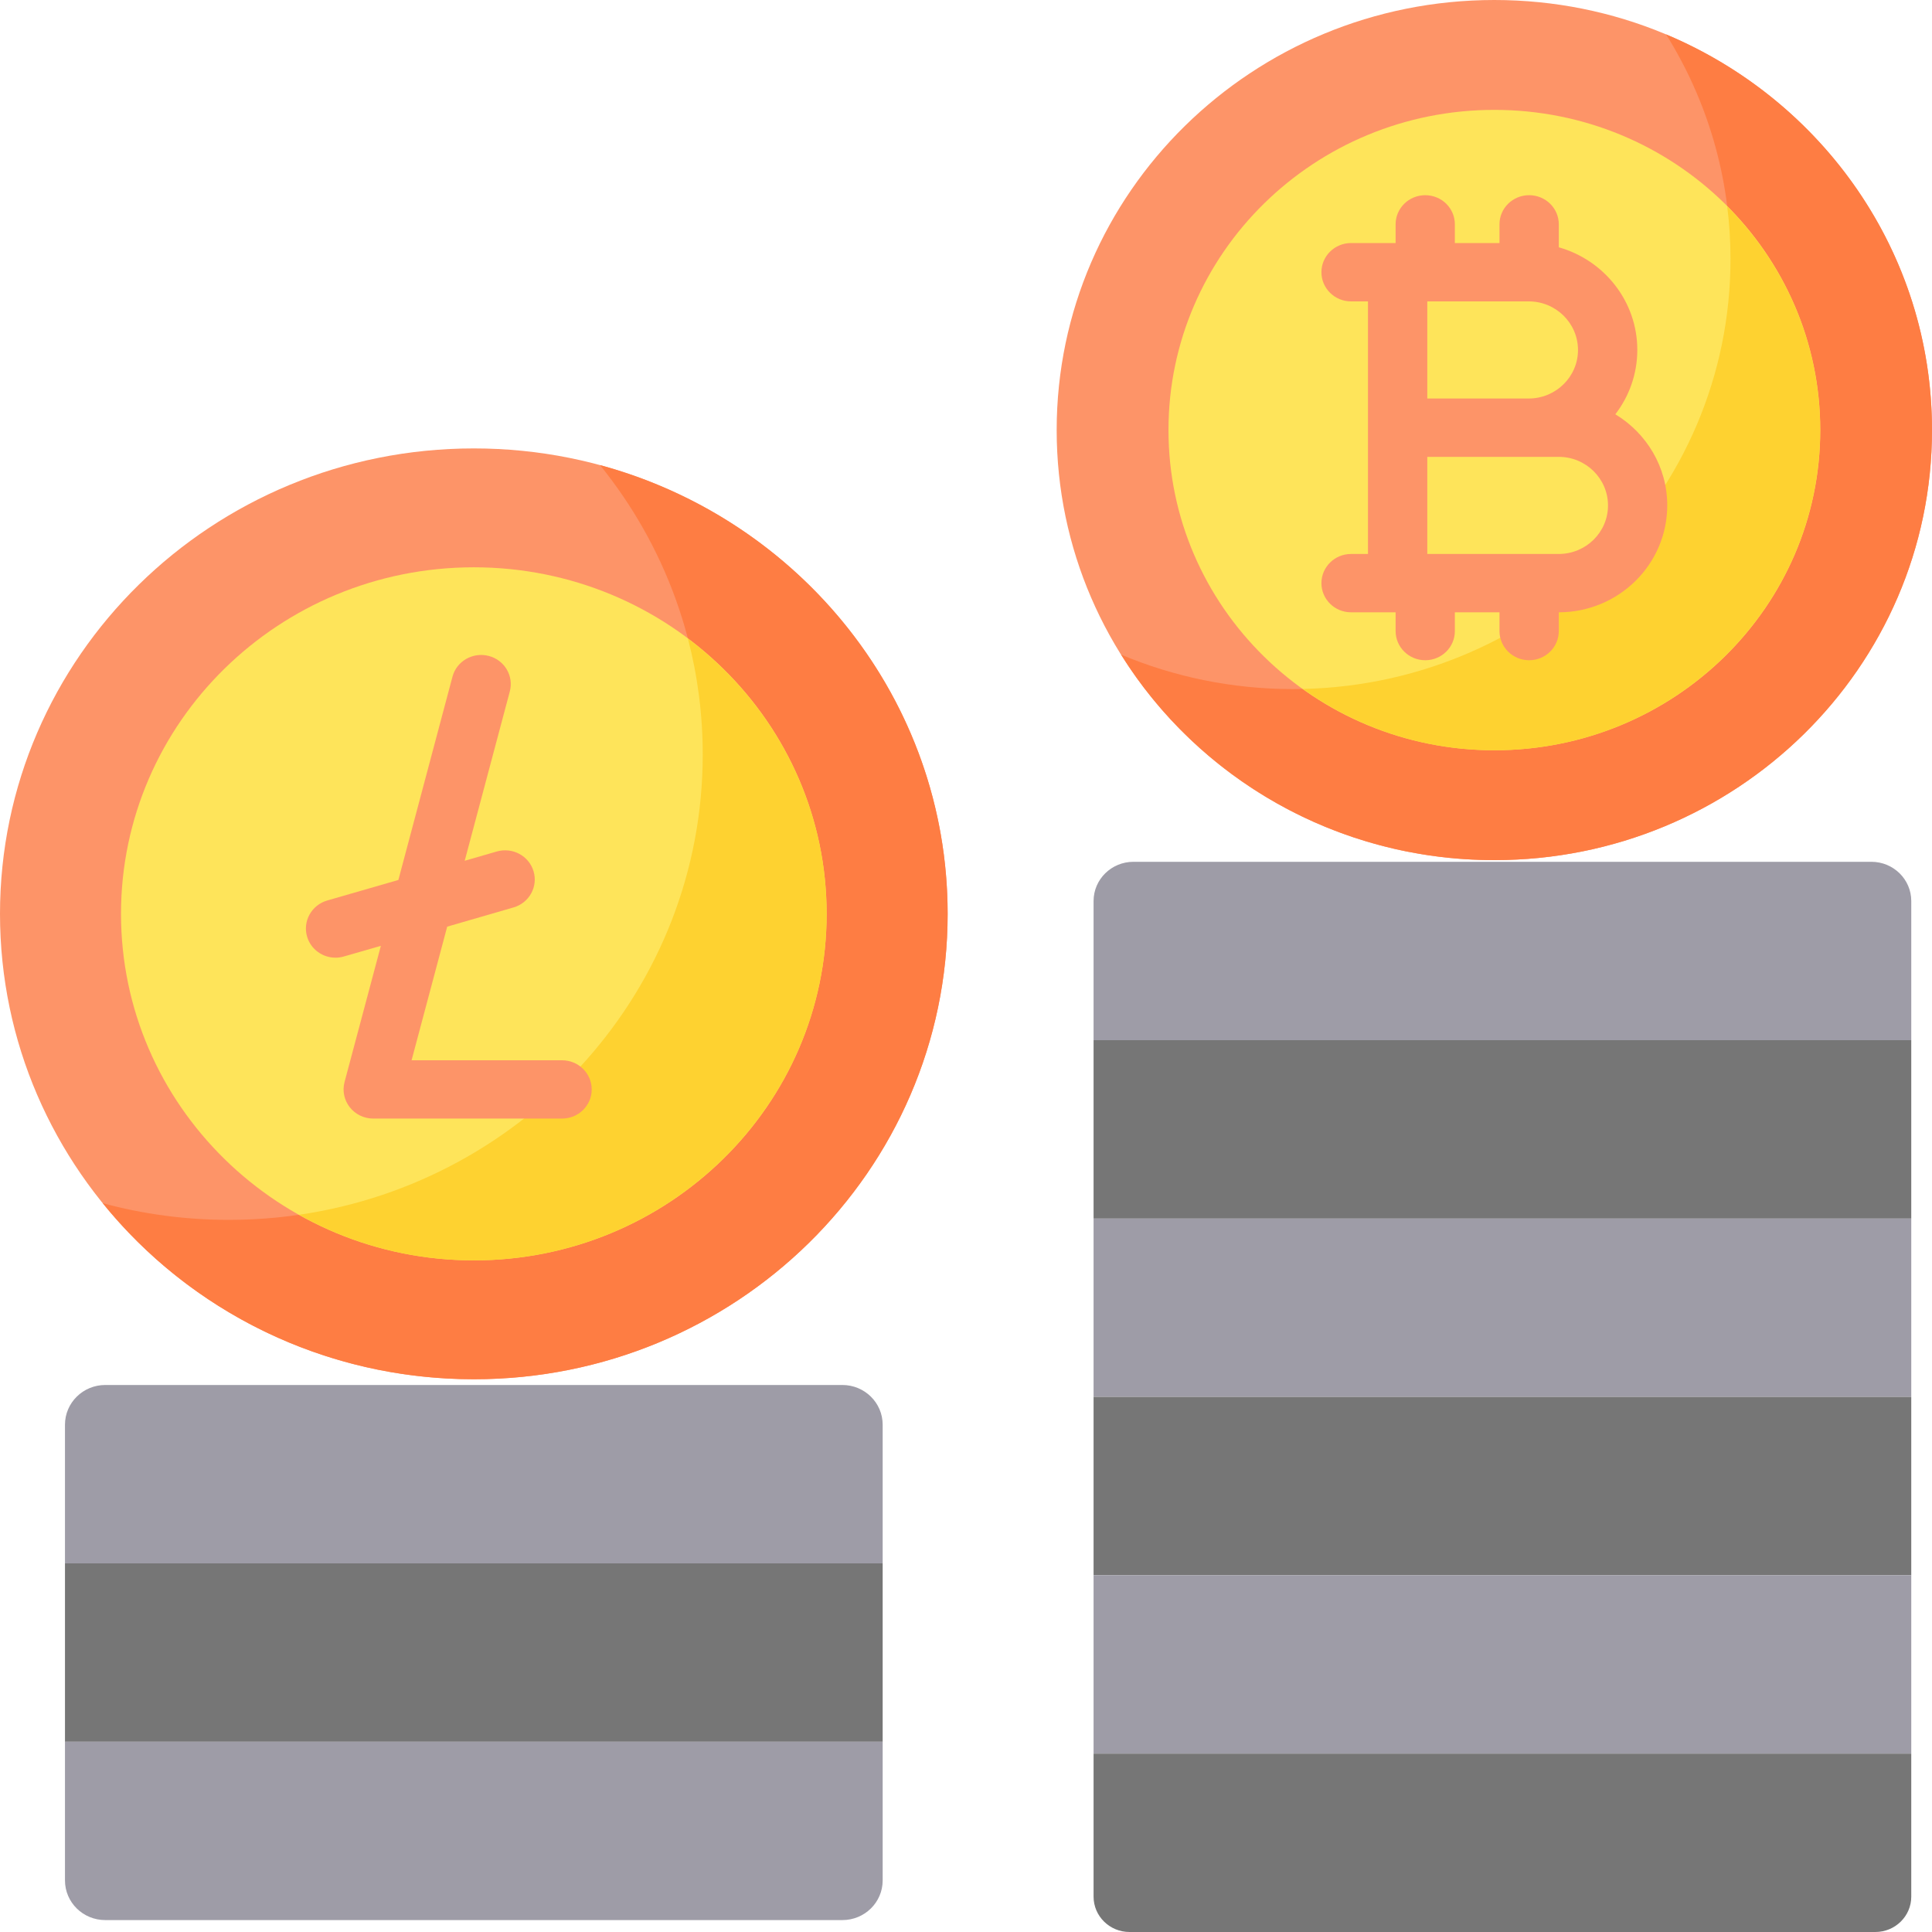
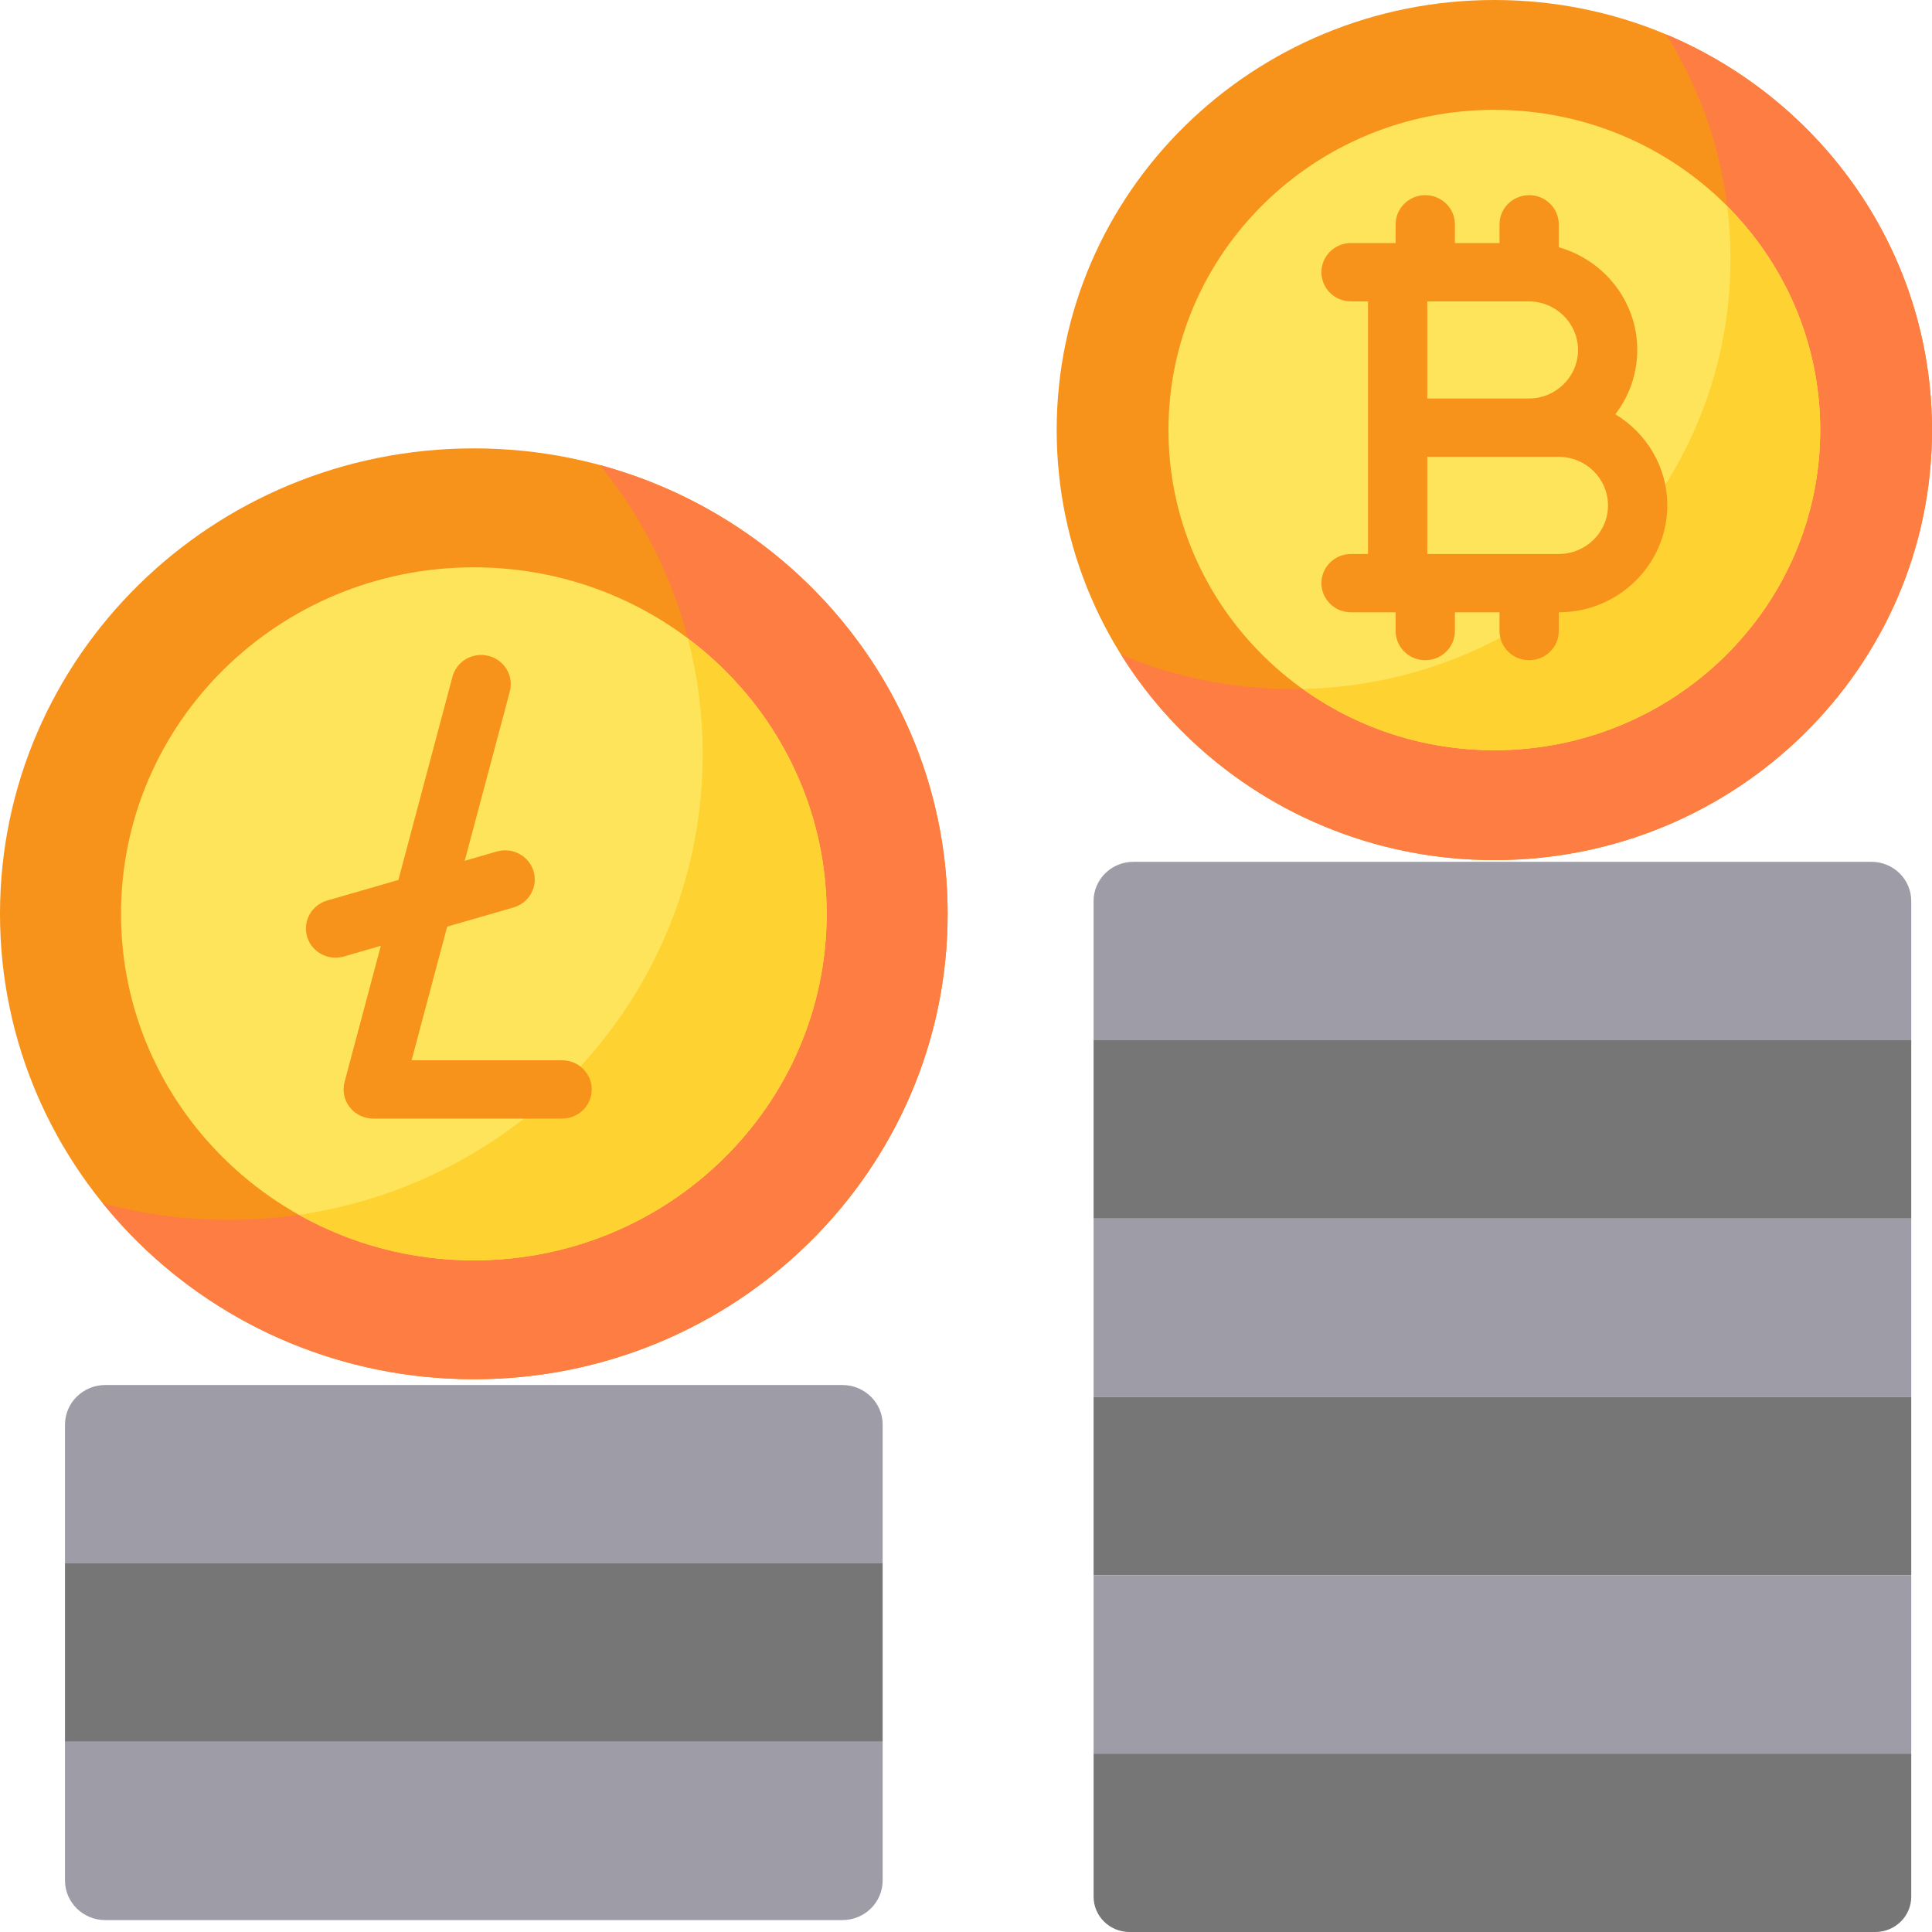
- <svg xmlns="http://www.w3.org/2000/svg" width="30" height="30" viewBox="0 0 30 30" fill="none">
-   <path d="M16.981 16.152H29.678V18.922H16.981V16.152Z" fill="#767676" />
-   <path d="M29.678 16.152H16.981V13.991C16.981 13.655 17.258 13.382 17.6 13.382H29.059C29.401 13.382 29.678 13.655 29.678 13.991V16.152Z" fill="#9E9CA7" />
-   <path d="M16.981 18.922H29.678V21.691H16.981V18.922Z" fill="#9E9CA7" />
-   <path d="M16.981 21.691H29.678V24.461H16.981V21.691Z" fill="#767676" />
-   <path d="M16.981 24.461H29.678V27.23H16.981V24.461Z" fill="#9E9CA7" />
-   <path d="M29.12 30H17.539C17.231 30 16.981 29.754 16.981 29.451V27.23H29.678V29.451C29.678 29.754 29.428 30 29.12 30Z" fill="#767676" />
-   <path d="M13.706 24.276H1.009V22.123C1.009 21.782 1.289 21.506 1.635 21.506H13.08C13.426 21.506 13.706 21.782 13.706 22.123V24.276Z" fill="#9E9CA7" />
-   <path d="M1.009 24.276H13.706V27.046H1.009V24.276Z" fill="#767676" />
-   <path d="M13.08 29.815H1.635C1.289 29.815 1.009 29.54 1.009 29.199V27.046H13.706V29.199C13.706 29.54 13.426 29.815 13.08 29.815Z" fill="#9E9CA7" />
-   <path d="M23.204 13.356C26.957 13.356 30 10.366 30 6.678C30 2.99 26.957 0 23.204 0C19.451 0 16.408 2.99 16.408 6.678C16.408 10.366 19.451 13.356 23.204 13.356Z" fill="#FD9468" />
-   <path d="M25.871 0.534C26.505 1.549 26.871 2.744 26.871 4.022C26.871 7.71 23.829 10.7 20.075 10.7C19.128 10.7 18.227 10.509 17.408 10.165C18.603 12.079 20.752 13.356 23.204 13.356C26.957 13.356 30 10.366 30 6.678C30 3.92 28.299 1.553 25.871 0.534V0.534Z" fill="#FE7D43" />
-   <path d="M23.204 11.65C25.999 11.65 28.265 9.424 28.265 6.678C28.265 3.932 25.999 1.706 23.204 1.706C20.41 1.706 18.144 3.932 18.144 6.678C18.144 9.424 20.41 11.65 23.204 11.65Z" fill="#FEE45A" />
-   <path d="M26.82 3.205C26.854 3.473 26.871 3.745 26.871 4.022C26.871 7.659 23.913 10.616 20.232 10.698C21.067 11.296 22.094 11.65 23.204 11.65C25.994 11.65 28.264 9.419 28.264 6.678C28.264 5.327 27.713 4.102 26.82 3.205Z" fill="#FED230" />
-   <path d="M25.889 7.847C25.889 7.249 25.566 6.725 25.083 6.433C25.297 6.154 25.424 5.808 25.424 5.433C25.424 4.678 24.908 4.039 24.205 3.84V3.483C24.205 3.233 23.999 3.031 23.744 3.031C23.49 3.031 23.284 3.233 23.284 3.483V3.774H22.591V3.483C22.591 3.233 22.386 3.031 22.131 3.031C21.877 3.031 21.671 3.233 21.671 3.483V3.774H20.979C20.725 3.774 20.519 3.977 20.519 4.227C20.519 4.477 20.725 4.68 20.979 4.68H21.242V6.641V8.602H20.979C20.725 8.602 20.519 8.805 20.519 9.055C20.519 9.305 20.725 9.508 20.979 9.508H21.671V9.799C21.671 10.049 21.877 10.252 22.131 10.252C22.386 10.252 22.591 10.049 22.591 9.799V9.508H23.284V9.799C23.284 10.049 23.49 10.252 23.744 10.252C23.999 10.252 24.205 10.049 24.205 9.799V9.508C25.134 9.507 25.889 8.764 25.889 7.847ZM24.503 5.435C24.503 5.85 24.16 6.188 23.738 6.188H22.163V4.68H23.738C24.16 4.68 24.503 5.018 24.503 5.435ZM24.204 8.602H22.163V7.094H23.738H24.204C24.626 7.094 24.969 7.432 24.969 7.849C24.969 8.265 24.626 8.602 24.204 8.602Z" fill="#FD9468" />
-   <path d="M7.358 21.417C11.421 21.417 14.715 18.181 14.715 14.19C14.715 10.198 11.421 6.963 7.358 6.963C3.294 6.963 0 10.198 0 14.19C0 18.181 3.294 21.417 7.358 21.417Z" fill="#FD9468" />
-   <path d="M9.317 7.222C10.315 8.456 10.912 10.017 10.912 11.715C10.912 15.707 7.617 18.942 3.554 18.942C2.875 18.942 2.218 18.852 1.595 18.683C2.942 20.349 5.023 21.417 7.358 21.417C11.421 21.417 14.715 18.181 14.715 14.19C14.715 10.865 12.429 8.065 9.317 7.222V7.222Z" fill="#FE7D43" />
-   <path d="M7.358 19.571C10.383 19.571 12.836 17.162 12.836 14.19C12.836 11.218 10.383 8.809 7.358 8.809C4.332 8.809 1.879 11.218 1.879 14.19C1.879 17.162 4.332 19.571 7.358 19.571Z" fill="#FEE45A" />
-   <path d="M10.682 9.916C10.832 10.491 10.912 11.094 10.912 11.715C10.912 15.343 8.191 18.346 4.644 18.863C5.445 19.313 6.371 19.571 7.358 19.571C10.378 19.571 12.836 17.157 12.836 14.19C12.836 12.45 11.99 10.9 10.682 9.916V9.916Z" fill="#FED230" />
-   <path d="M8.728 16.464H6.391L6.944 14.389L7.973 14.091C8.217 14.021 8.357 13.769 8.285 13.529C8.214 13.289 7.958 13.152 7.714 13.222L7.216 13.366L7.916 10.738C7.981 10.496 7.834 10.248 7.588 10.185C7.342 10.122 7.09 10.266 7.026 10.508L6.186 13.664L5.081 13.983C4.837 14.054 4.697 14.306 4.769 14.546C4.828 14.743 5.011 14.871 5.21 14.871C5.253 14.871 5.297 14.865 5.34 14.852L5.914 14.687L5.35 16.802C5.314 16.938 5.344 17.082 5.431 17.193C5.518 17.304 5.653 17.369 5.795 17.369H8.728C8.982 17.369 9.188 17.167 9.188 16.917C9.188 16.667 8.982 16.464 8.728 16.464V16.464Z" fill="#FD9468" />
+ <svg xmlns="http://www.w3.org/2000/svg" width="50" height="50" viewBox="0 0 50 50" fill="none">
+   <path d="M28.302 26.92H49.463V31.536H28.302V26.92Z" fill="#767676" />
+   <path d="M49.463 26.92H28.302V23.319C28.302 22.758 28.763 22.304 29.333 22.304H48.432C49.002 22.304 49.463 22.758 49.463 23.319V26.92Z" fill="#9E9CA7" />
+   <path d="M28.302 31.536H49.463V36.152H28.302V31.536Z" fill="#9E9CA7" />
+   <path d="M28.302 36.152H49.463V40.768H28.302V36.152Z" fill="#767676" />
+   <path d="M28.302 40.768H49.463V45.384H28.302V40.768Z" fill="#9E9CA7" />
+   <path d="M48.533 50H29.231C28.718 50 28.302 49.59 28.302 49.085V45.384H49.463V49.085C49.463 49.59 49.047 50 48.533 50Z" fill="#767676" />
+   <path d="M22.843 40.46H1.682V36.871C1.682 36.304 2.149 35.844 2.725 35.844H21.801C22.377 35.844 22.843 36.304 22.843 36.871V40.46Z" fill="#9E9CA7" />
+   <path d="M1.682 40.46H22.843V45.076H1.682V40.46Z" fill="#767676" />
+   <path d="M21.801 49.692H2.725C2.149 49.692 1.682 49.233 1.682 48.666V45.076H22.843V48.666C22.843 49.233 22.377 49.692 21.801 49.692Z" fill="#9E9CA7" />
+   <path d="M38.673 22.26C44.929 22.26 50 17.277 50 11.13C50 4.983 44.929 0 38.673 0C32.418 0 27.347 4.983 27.347 11.13C27.347 17.277 32.418 22.26 38.673 22.26Z" fill="#F7931A" />
+   <path d="M43.119 0.89C44.176 2.582 44.785 4.573 44.785 6.703C44.785 12.85 39.714 17.833 33.459 17.833C31.881 17.833 30.378 17.515 29.013 16.942C31.005 20.132 34.586 22.259 38.673 22.259C44.929 22.26 50 17.276 50 11.13C50 6.534 47.165 2.589 43.119 0.89V0.89Z" fill="#FE7D43" />
+   <path d="M38.674 19.416C43.331 19.416 47.107 15.706 47.107 11.13C47.107 6.553 43.331 2.843 38.674 2.843C34.016 2.843 30.24 6.553 30.24 11.13C30.24 15.706 34.016 19.416 38.674 19.416Z" fill="#FEE45A" />
+   <path d="M44.701 5.342C44.756 5.788 44.785 6.242 44.785 6.703C44.785 12.764 39.854 17.694 33.719 17.83C35.111 18.826 36.823 19.416 38.673 19.416C43.324 19.416 47.107 15.699 47.107 11.13C47.107 8.879 46.188 6.836 44.701 5.342Z" fill="#FED230" />
+   <path d="M43.149 13.078C43.149 12.082 42.611 11.208 41.805 10.721C42.161 10.258 42.372 9.68 42.372 9.055C42.372 7.796 41.513 6.732 40.341 6.399V5.806C40.341 5.389 39.998 5.051 39.574 5.051C39.151 5.051 38.807 5.389 38.807 5.806V6.29H37.653V5.806C37.653 5.389 37.309 5.051 36.886 5.051C36.462 5.051 36.119 5.389 36.119 5.806V6.29H34.965C34.541 6.29 34.198 6.628 34.198 7.045C34.198 7.462 34.541 7.8 34.965 7.8H35.404V11.068V14.337H34.965C34.541 14.337 34.198 14.675 34.198 15.092C34.198 15.509 34.541 15.846 34.965 15.846H36.119V16.331C36.119 16.748 36.462 17.086 36.886 17.086C37.309 17.086 37.653 16.748 37.653 16.331V15.846H38.807V16.331C38.807 16.748 39.151 17.086 39.574 17.086C39.998 17.086 40.341 16.748 40.341 16.331V15.846C41.889 15.846 43.149 14.606 43.149 13.078ZM40.839 9.059C40.839 9.751 40.266 10.314 39.563 10.314H36.938V7.8H39.563C40.266 7.8 40.839 8.363 40.839 9.059ZM40.339 14.337H36.938V11.823H39.563H40.339C41.043 11.823 41.615 12.386 41.615 13.082C41.615 13.774 41.043 14.337 40.339 14.337Z" fill="#F7931A" />
+   <path d="M12.263 35.695C19.035 35.695 24.525 30.302 24.525 23.65C24.525 16.997 19.035 11.604 12.263 11.604C5.49 11.604 0 16.997 0 23.65C0 30.302 5.49 35.695 12.263 35.695Z" fill="#F7931A" />
+   <path d="M15.528 12.037C17.192 14.093 18.186 16.695 18.186 19.525C18.186 26.178 12.696 31.571 5.923 31.571C4.792 31.571 3.697 31.419 2.658 31.138C4.904 33.915 8.371 35.695 12.263 35.695C19.035 35.695 24.525 30.302 24.525 23.65C24.525 18.108 20.715 13.441 15.528 12.037V12.037Z" fill="#FE7D43" />
+   <path d="M12.263 32.618C17.306 32.618 21.394 28.603 21.394 23.65C21.394 18.697 17.306 14.682 12.263 14.682C7.22 14.682 3.132 18.697 3.132 23.65C3.132 28.603 7.22 32.618 12.263 32.618Z" fill="#FEE45A" />
+   <path d="M17.803 16.526C18.053 17.485 18.186 18.49 18.186 19.525C18.186 25.571 13.651 30.576 7.741 31.439C9.075 32.189 10.618 32.618 12.263 32.618C17.297 32.618 21.394 28.595 21.394 23.65C21.394 20.749 19.984 18.166 17.803 16.526V16.526Z" fill="#FED230" />
+   <path d="M14.547 27.44H10.652L11.573 23.981L13.289 23.485C13.695 23.368 13.928 22.948 13.809 22.549C13.689 22.149 13.264 21.92 12.857 22.037L12.027 22.277L13.194 17.896C13.301 17.493 13.056 17.081 12.646 16.975C12.237 16.869 11.817 17.111 11.71 17.514L10.31 22.773L8.468 23.306C8.062 23.423 7.829 23.843 7.948 24.242C8.046 24.571 8.352 24.784 8.684 24.784C8.755 24.784 8.828 24.774 8.9 24.754L9.856 24.477L8.917 28.003C8.857 28.229 8.907 28.47 9.052 28.655C9.197 28.84 9.421 28.949 9.659 28.949H14.547C14.97 28.949 15.314 28.611 15.314 28.194C15.313 27.778 14.97 27.44 14.547 27.44V27.44Z" fill="#F7931A" />
</svg>
